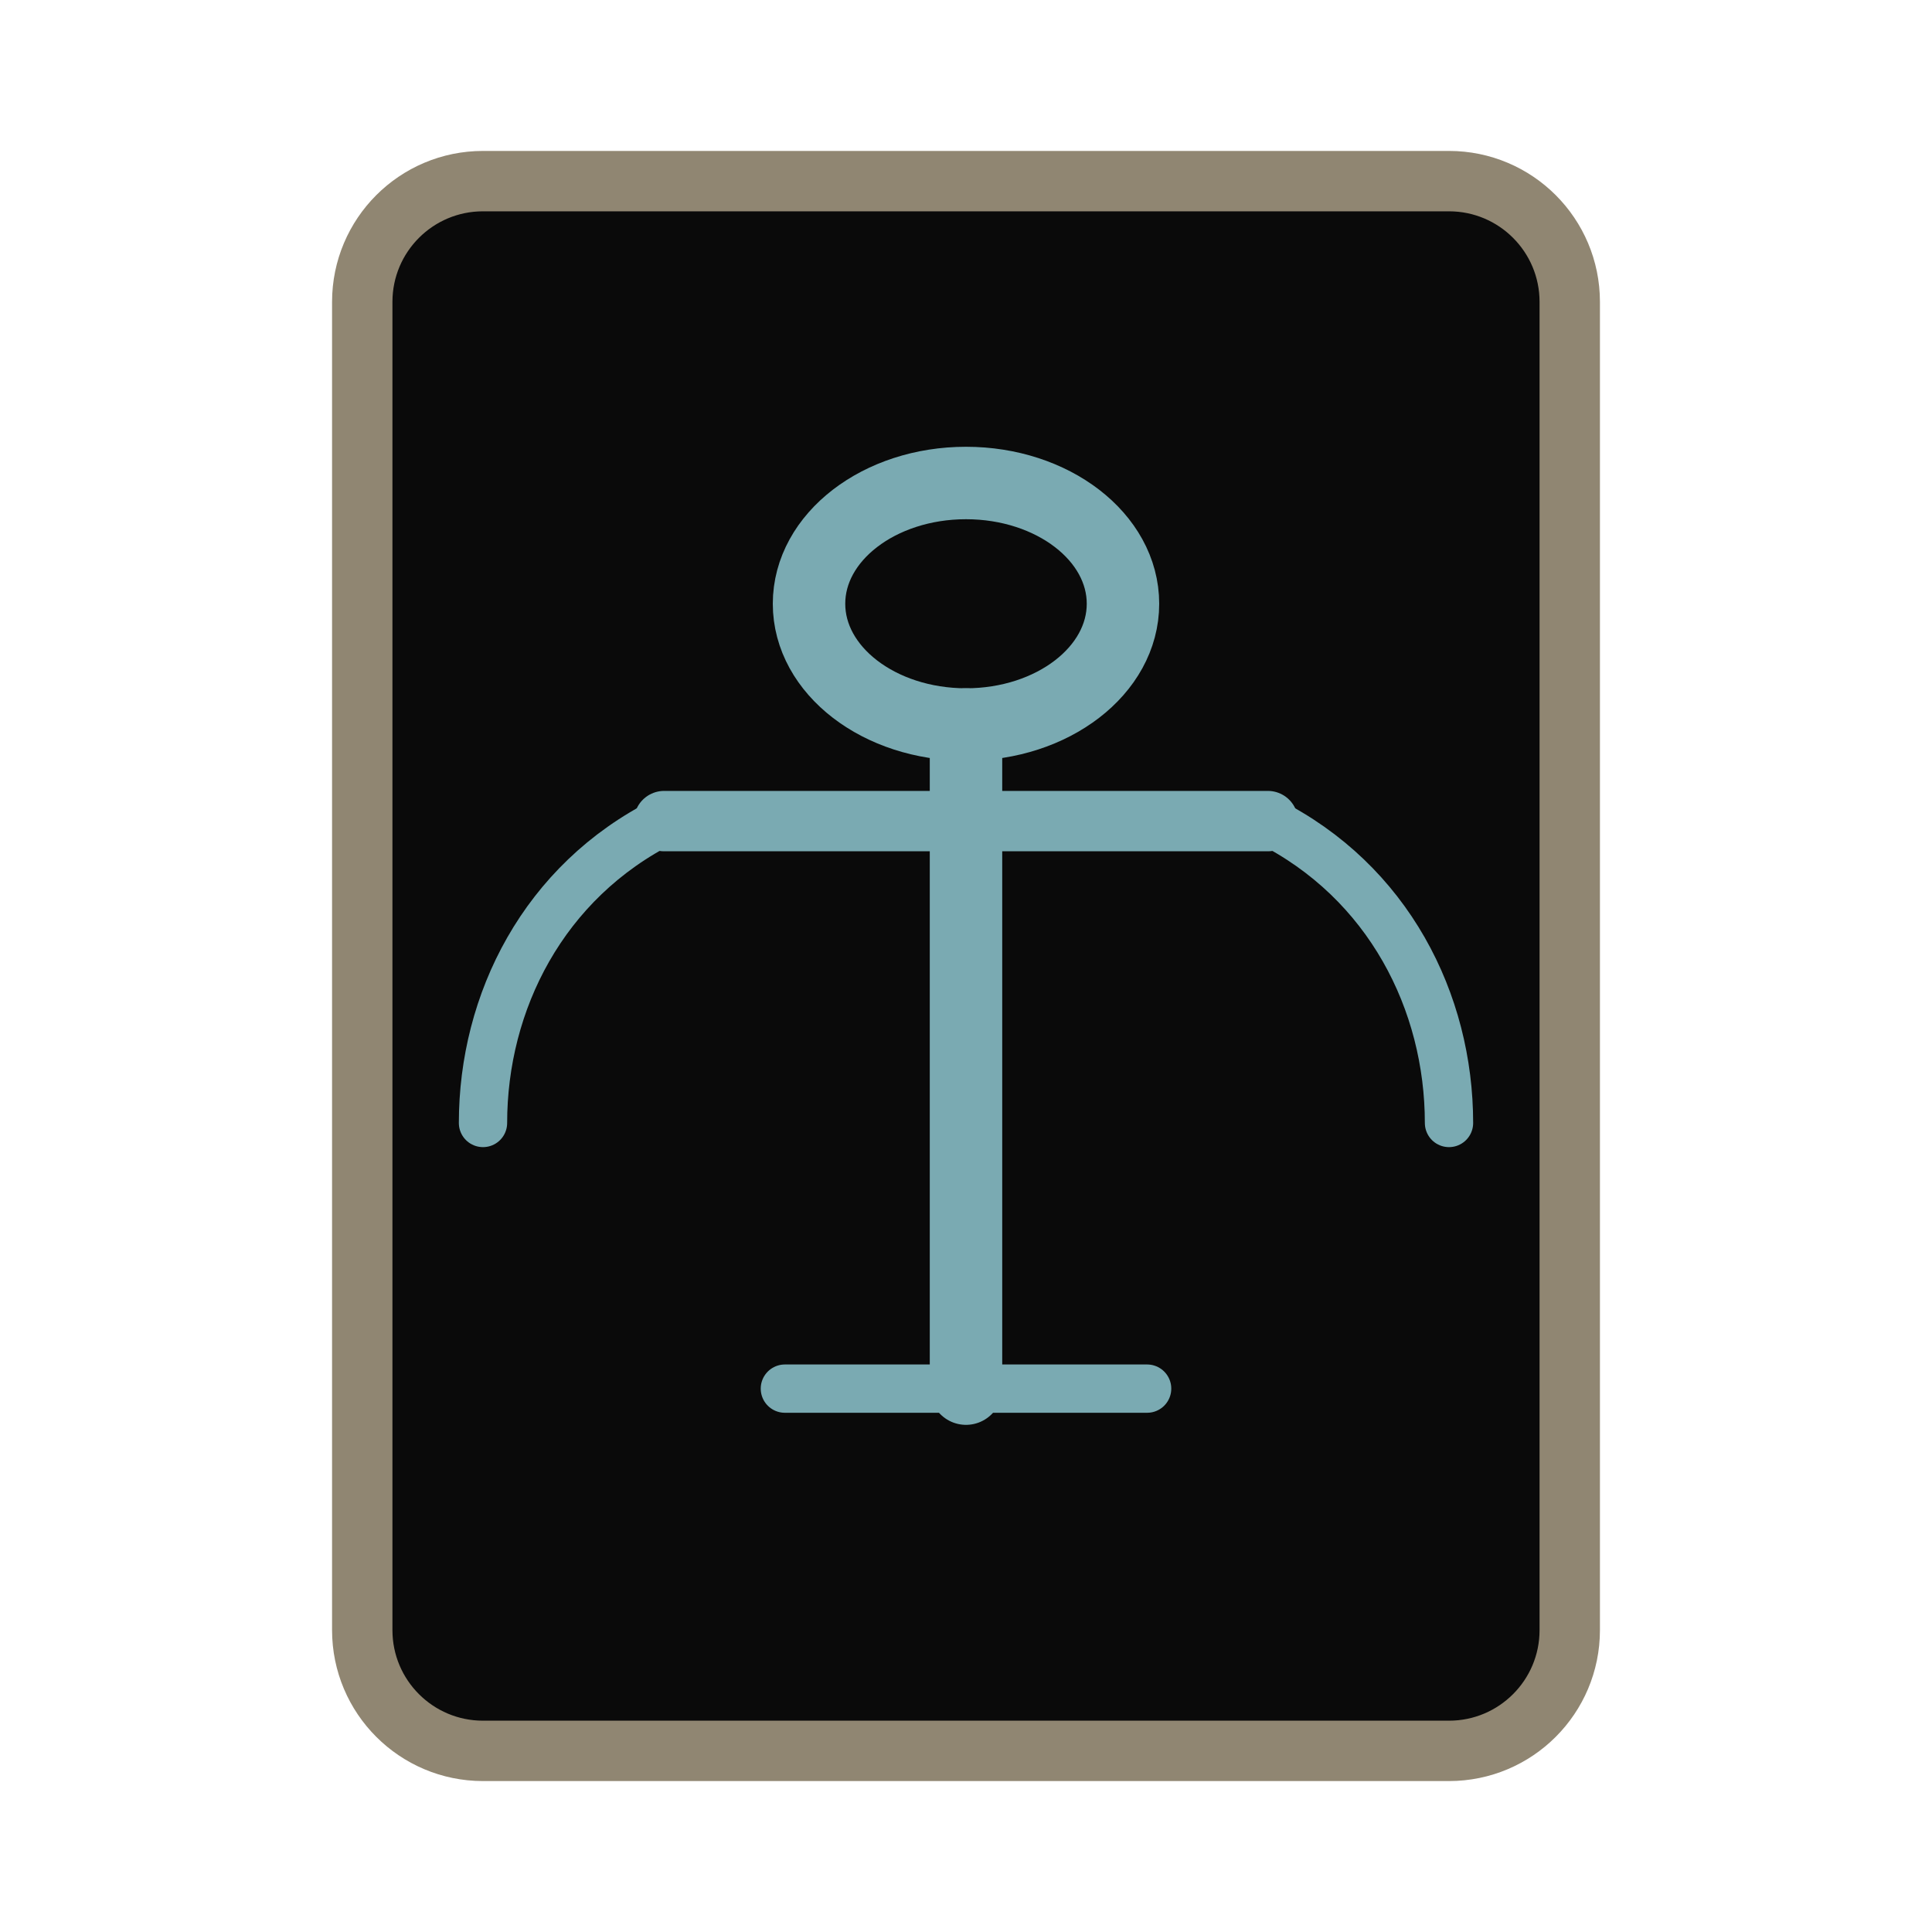
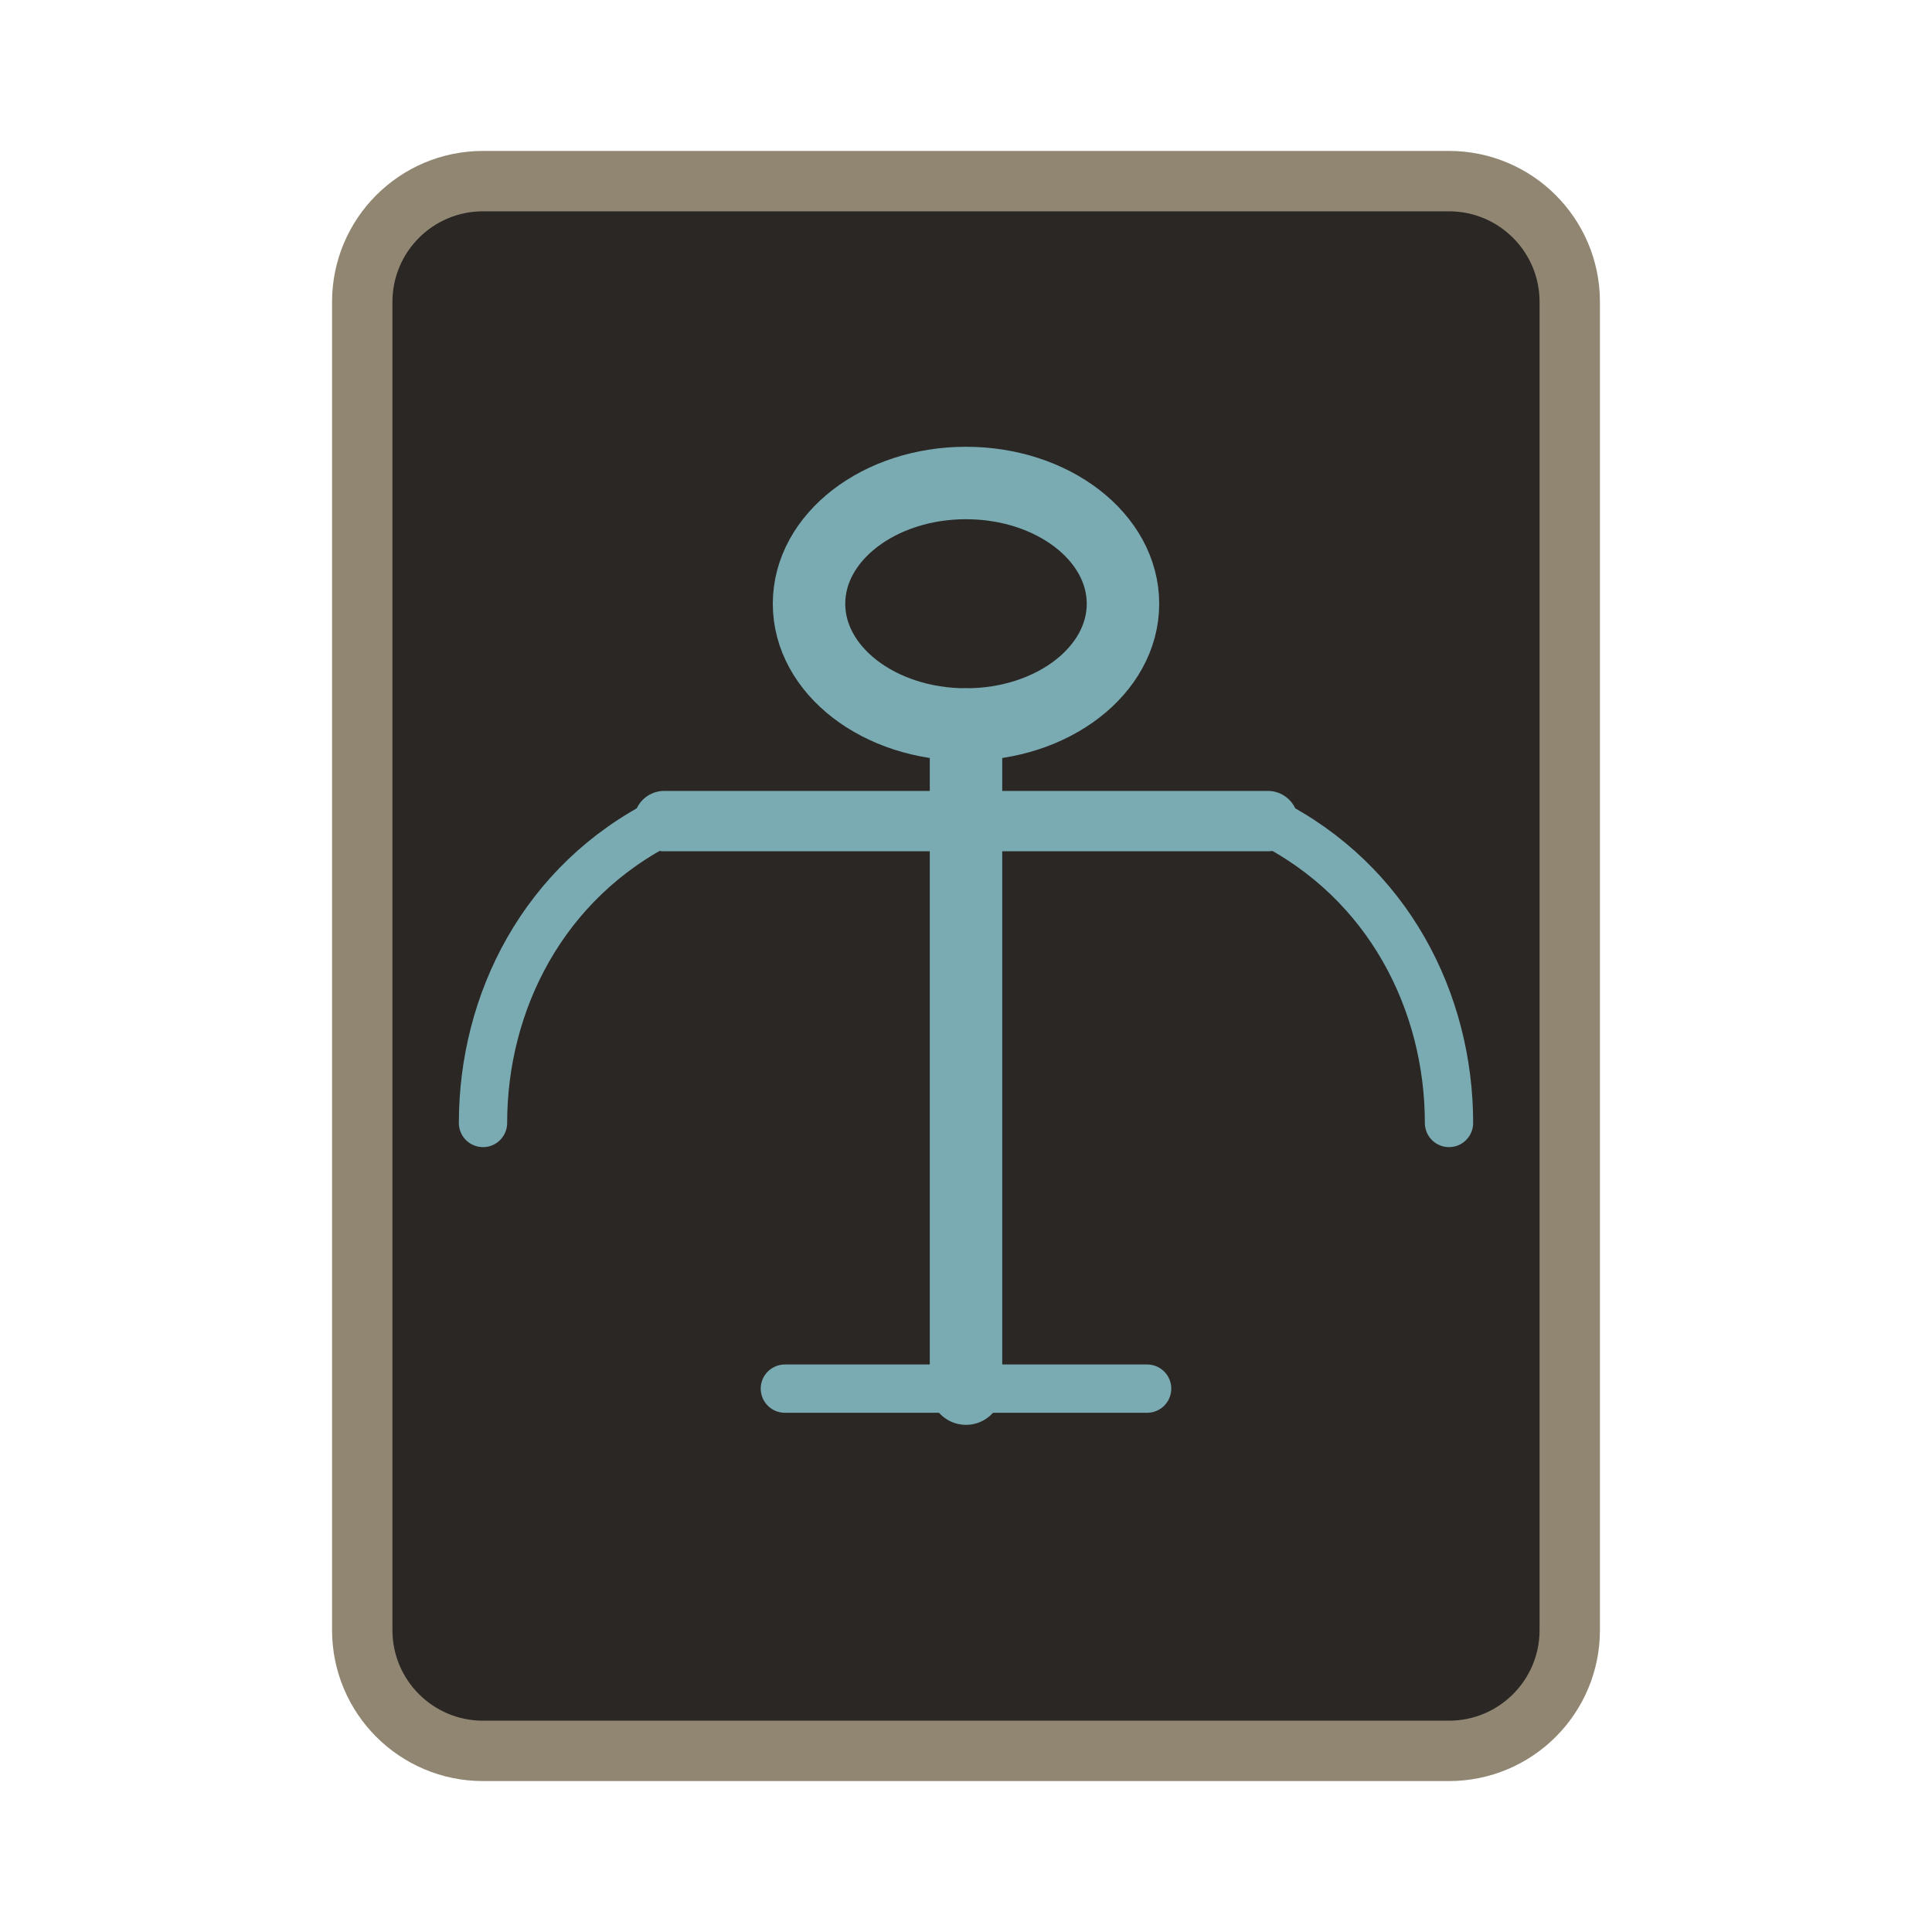
<svg xmlns="http://www.w3.org/2000/svg" viewBox="0 0 16 16">
-   <rect x="3" y="1.5" width="10" height="13" rx="1" fill="#0A0A0A" stroke="#908672" stroke-width="0.5" />
+   <rect x="3" y="1.5" width="10" height="13" rx="1" fill="#2A2724" stroke="#908672" stroke-width="0.5" />
  <ellipse cx="8" cy="5" rx="1.3" ry="1" fill="none" stroke="#7AAAB2" stroke-width="0.6" />
  <line x1="5.5" y1="6.8" x2="10.5" y2="6.8" stroke="#7AAAB2" stroke-width="0.5" stroke-linecap="round" />
  <line x1="8" y1="6" x2="8" y2="11.5" stroke="#7AAAB2" stroke-width="0.6" stroke-linecap="round" />
  <path d="M5.5 6.8c-1 .5-1.5 1.5-1.5 2.5" fill="none" stroke="#7AAAB2" stroke-width="0.4" stroke-linecap="round" />
  <path d="M10.5 6.8c1 .5 1.5 1.5 1.5 2.5" fill="none" stroke="#7AAAB2" stroke-width="0.4" stroke-linecap="round" />
  <line x1="6.5" y1="11.5" x2="9.5" y2="11.5" stroke="#7AAAB2" stroke-width="0.4" stroke-linecap="round" />
</svg>
